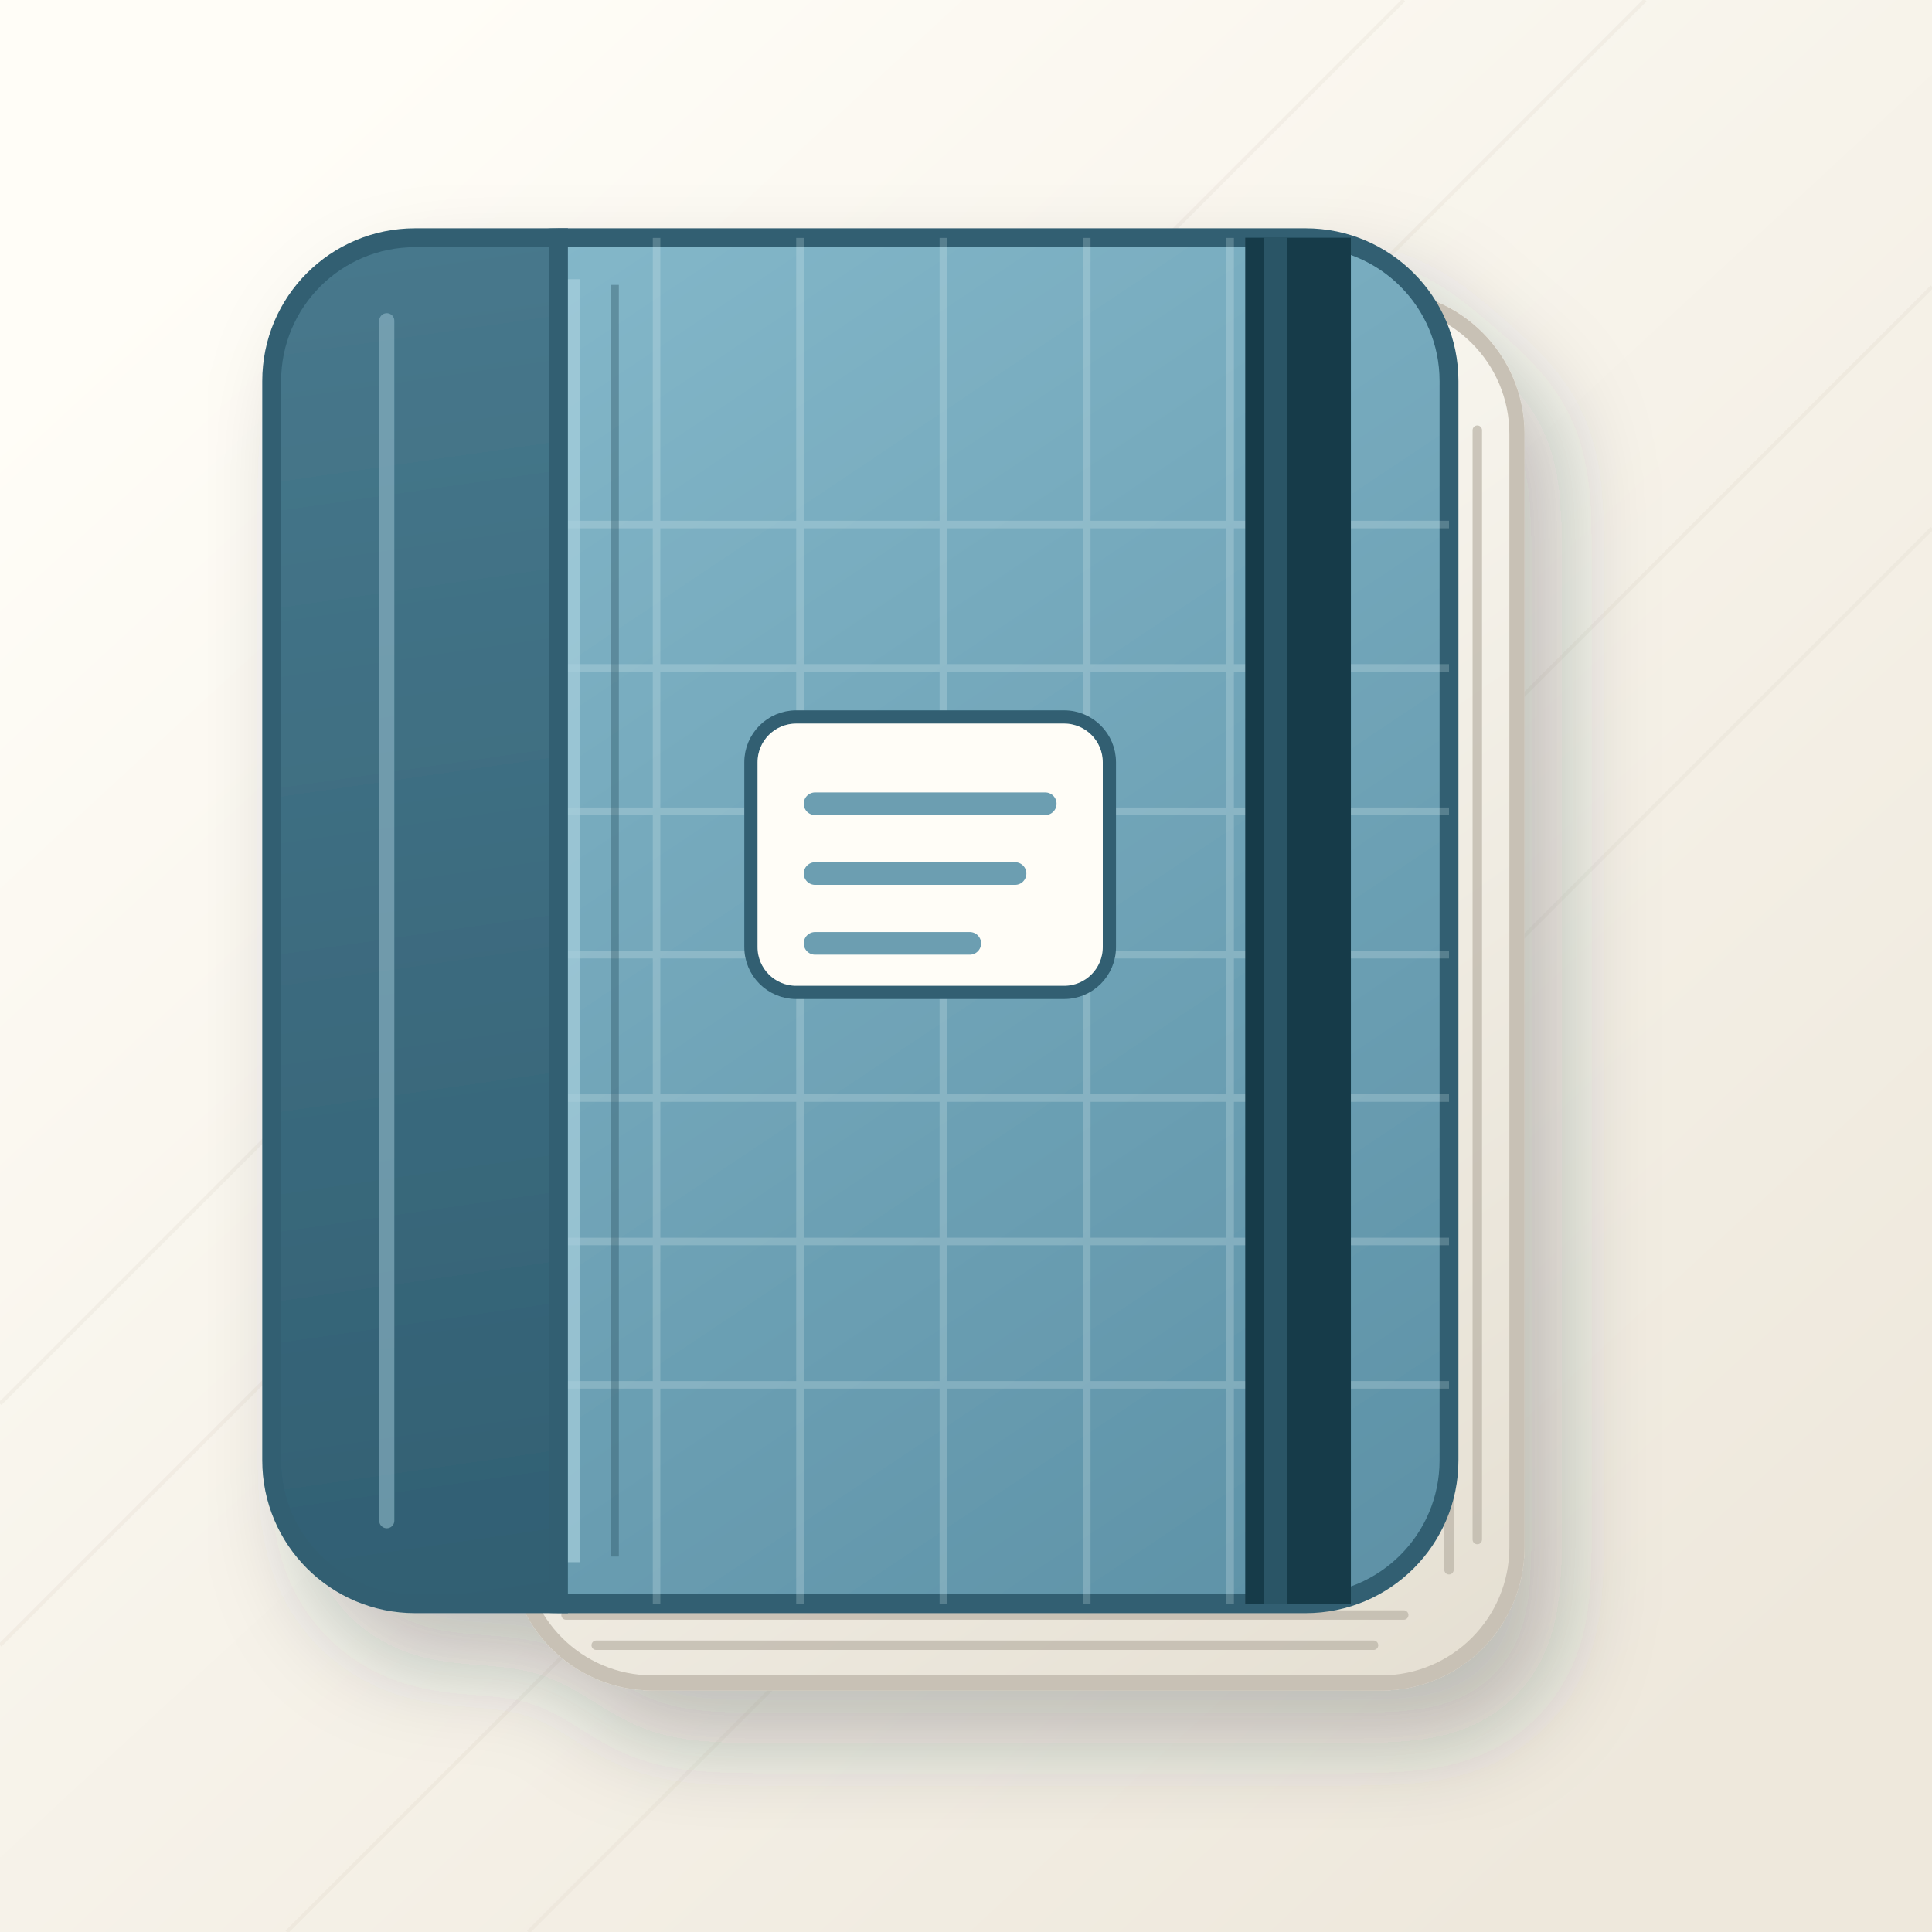
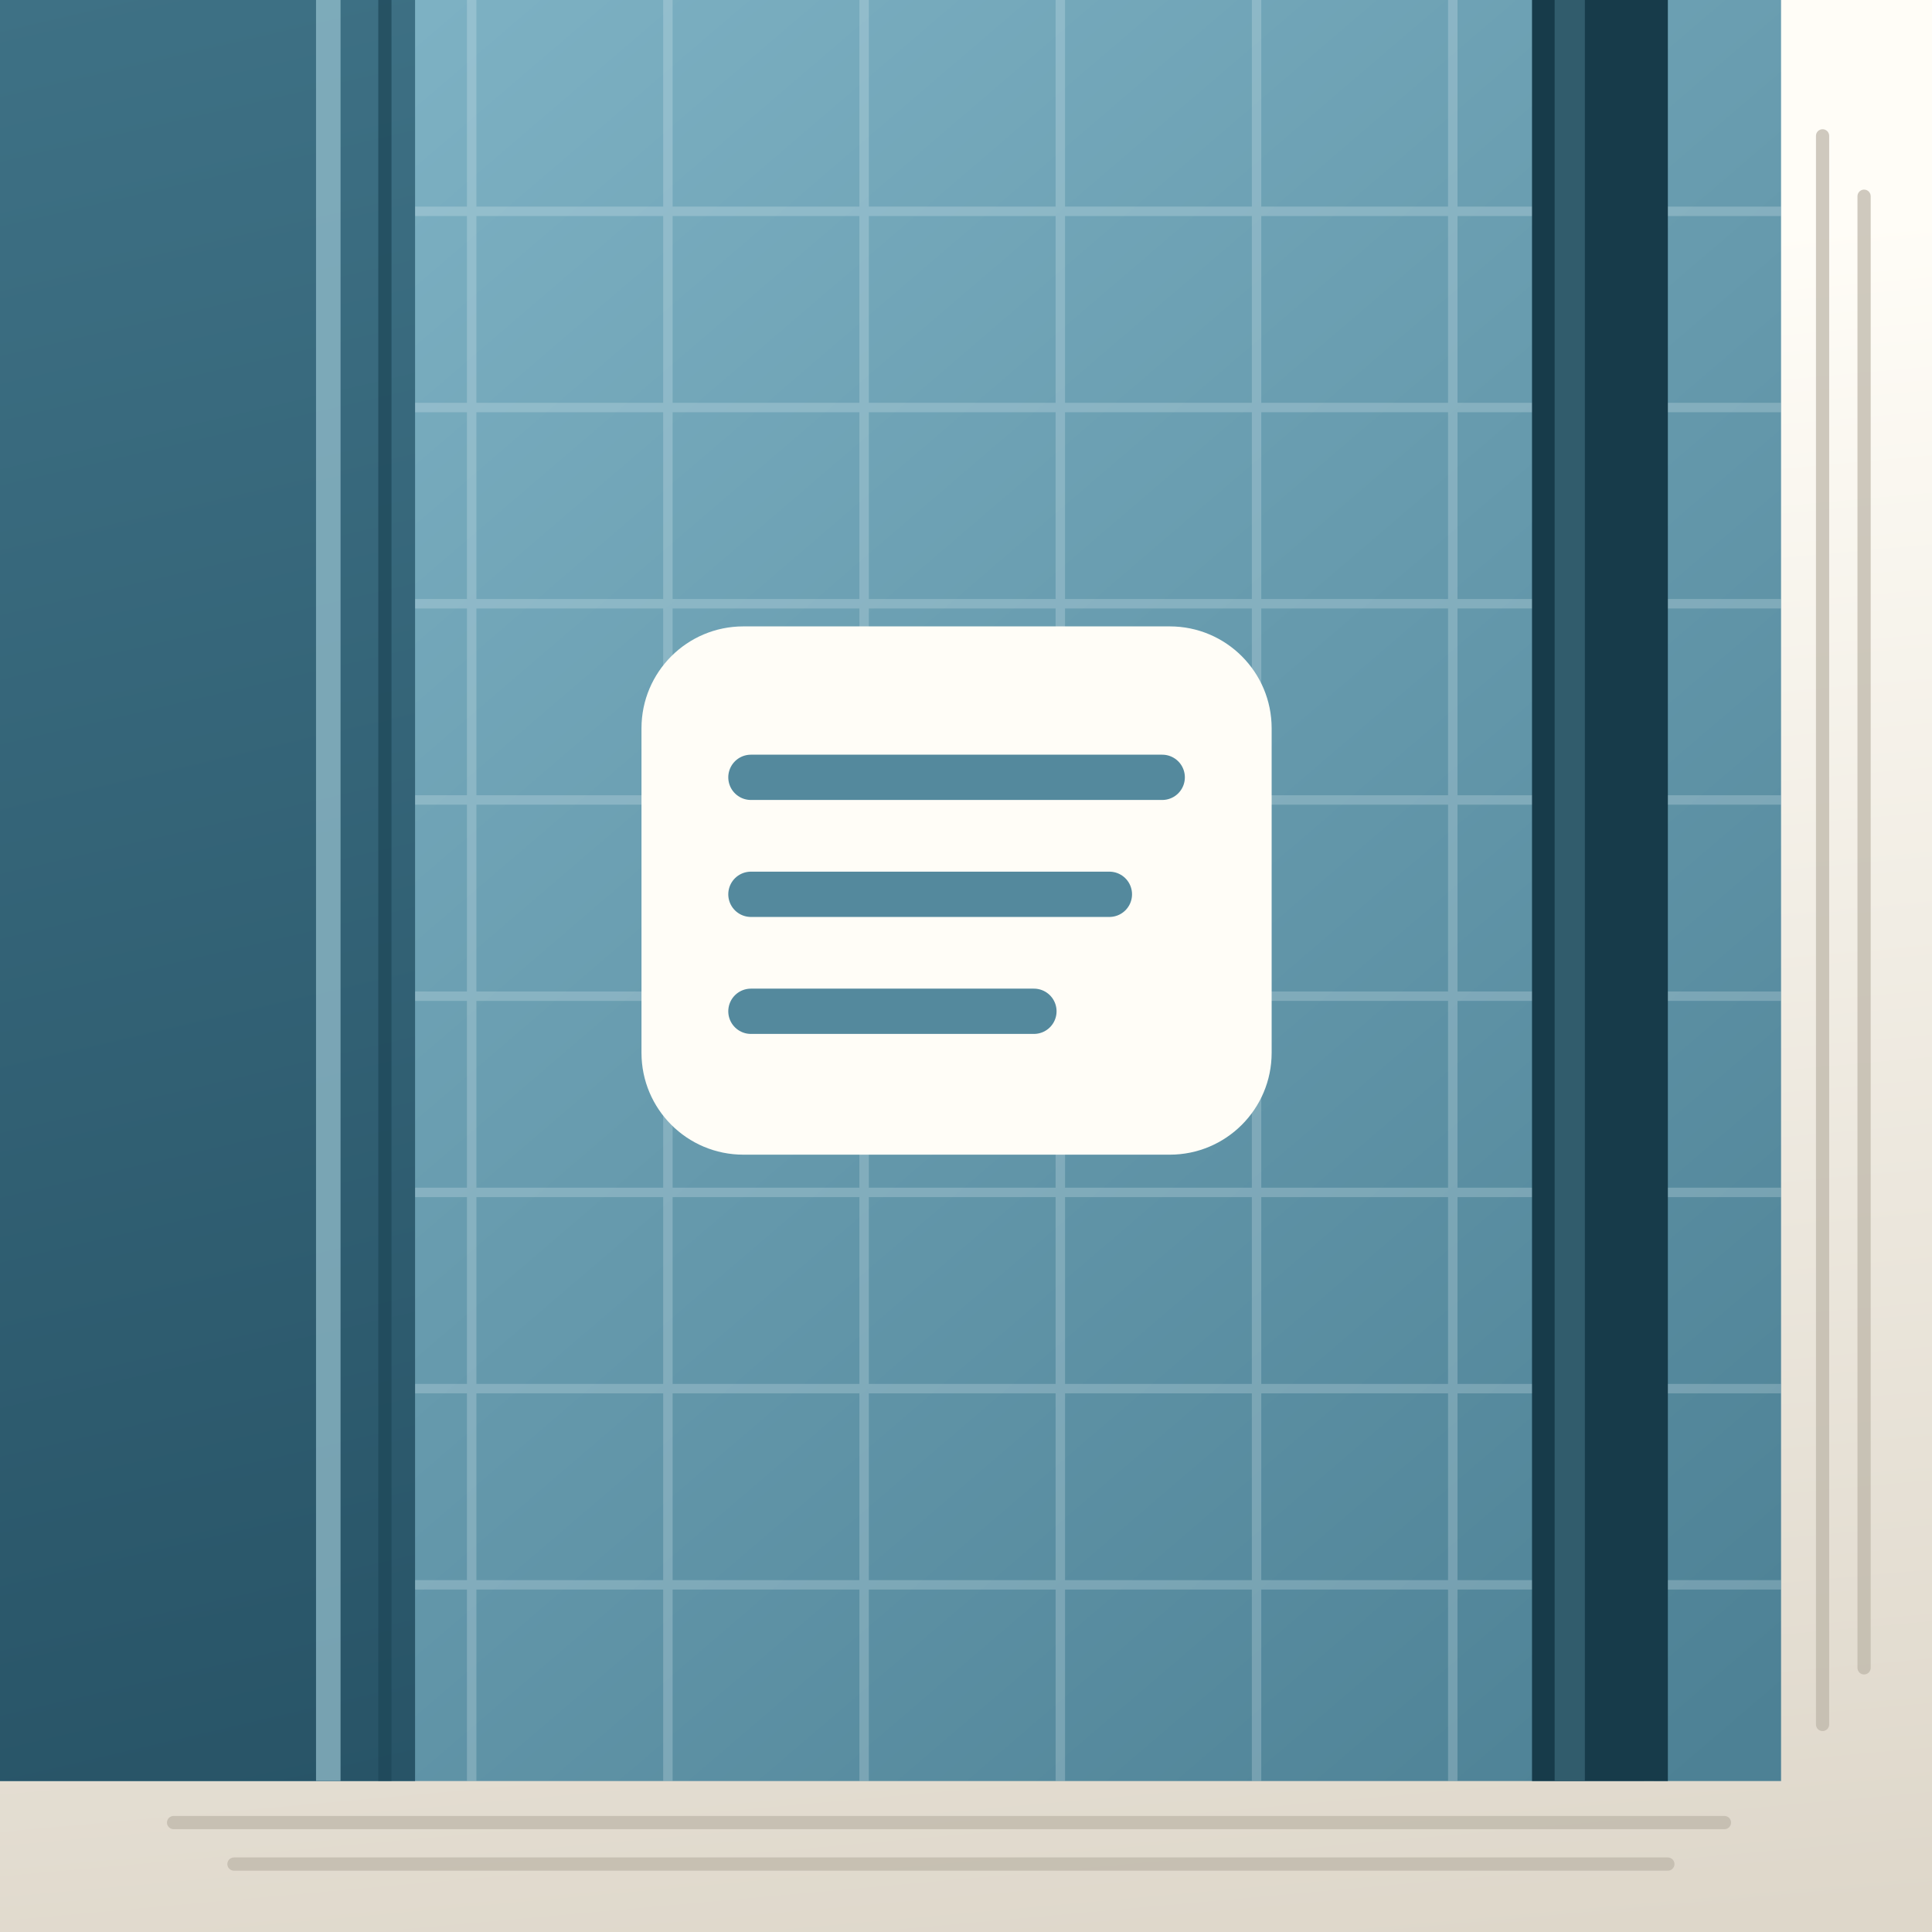
<svg xmlns="http://www.w3.org/2000/svg" width="1024" height="1024" viewBox="0 0 1024 1024" role="img" aria-labelledby="title description">
  <defs>
-     <linearGradient id="backgroundFill" x1="128" y1="96" x2="896" y2="928" gradientUnits="userSpaceOnUse">
+     <linearGradient id="coverFill" x1="120" y1="32" x2="900" y2="944" gradientUnits="userSpaceOnUse">
+       <stop offset="0" stop-color="#7fb3c5" />
+       <stop offset="1" stop-color="#4d8195" />
+     </linearGradient>
+     <linearGradient id="spineFill" x1="0" y1="0" x2="220" y2="944" gradientUnits="userSpaceOnUse">
+       <stop offset="0" stop-color="#3e7185" />
+       <stop offset="1" stop-color="#285467" />
+     </linearGradient>
+     <linearGradient id="pageFill" x1="930" y1="120" x2="1010" y2="1010" gradientUnits="userSpaceOnUse">
      <stop offset="0" stop-color="#fffdf7" />
-       <stop offset="1" stop-color="#eee8dc" />
+       <stop offset="1" stop-color="#ded7ca" />
    </linearGradient>
-     <linearGradient id="coverFill" x1="252" y1="128" x2="738" y2="854" gradientUnits="userSpaceOnUse">
-       <stop offset="0" stop-color="#84b8ca" />
-       <stop offset="1" stop-color="#5d91a6" />
-     </linearGradient>
-     <linearGradient id="spineFill" x1="220" y1="128" x2="324" y2="848" gradientUnits="userSpaceOnUse">
-       <stop offset="0" stop-color="#47788c" />
-       <stop offset="1" stop-color="#315f72" />
-     </linearGradient>
-     <linearGradient id="pageBlock" x1="300" y1="162" x2="804" y2="891" gradientUnits="userSpaceOnUse">
-       <stop offset="0" stop-color="#fffef9" />
-       <stop offset="1" stop-color="#e5dfd2" />
-     </linearGradient>
-     <filter id="bookShadow" x="90" y="70" width="850" height="900" filterUnits="userSpaceOnUse" color-interpolation-filters="sRGB">
-       <feDropShadow dx="20" dy="28" stdDeviation="24" flood-color="#263238" flood-opacity="0.25" />
-     </filter>
    <clipPath id="coverClip">
-       <rect x="220" y="126" width="548" height="724" rx="76" />
+       <path d="M0 0H944V944H0Z" />
    </clipPath>
  </defs>
-   <g id="background">
-     <rect width="1024" height="1024" fill="url(#backgroundFill)" />
-     <path d="M0 744L744 0M0 872L872 0M152 1024L1024 152M280 1024L1024 280" stroke="#d9d2c5" stroke-width="2" opacity="0.22" />
+   <g id="pageBlock">
+     <rect width="1024" height="1024" fill="url(#pageFill)" />
+     <path d="M966 72V914M988 104V884M92 966H914M124 988H884" fill="none" stroke="#bdb5a8" stroke-width="7" stroke-linecap="round" opacity="0.72" />
  </g>
-   <g id="notebook" filter="url(#bookShadow)">
-     <g id="pages">
-       <rect x="274" y="158" width="530" height="734" rx="72" fill="url(#pageBlock)" stroke="#c8c1b5" stroke-width="8" />
-       <path d="M768 212V832M783 228V816M300 856H744M316 872H728" fill="none" stroke="#bbb4a8" stroke-width="5" stroke-linecap="round" opacity="0.72" />
+   <g id="cover" clip-path="url(#coverClip)">
+     <rect width="944" height="944" fill="url(#coverFill)" />
+     <g id="grid" fill="none" stroke="#e7f3f5" stroke-width="5" opacity="0.24">
+       <path d="M250 0V944M354 0V944M458 0V944M562 0V944M666 0V944M770 0V944M874 0V944" />
+       <path d="M0 112H944M0 216H944M0 320H944M0 424H944M0 528H944M0 632H944M0 736H944M0 840H944" />
    </g>
-     <g id="cover">
-       <rect x="220" y="126" width="548" height="724" rx="76" fill="url(#coverFill)" stroke="#315f72" stroke-width="10" />
-       <g id="coverGrid" clip-path="url(#coverClip)" fill="none" stroke="#e9f4f6" stroke-width="4" opacity="0.22">
-         <path d="M348 126V850M424 126V850M500 126V850M576 126V850M652 126V850" />
-         <path d="M220 278H768M220 354H768M220 430H768M220 506H768M220 582H768M220 658H768M220 734H768" />
-       </g>
-       <path d="M304 148V828" fill="none" stroke="#a9d0dd" stroke-width="7" opacity="0.68" />
-       <path d="M326 151V825" fill="none" stroke="#274e5e" stroke-width="4" opacity="0.38" />
-     </g>
-     <g id="spine">
-       <path d="M296 126H220C178 126 144 160 144 202V774C144 816 178 850 220 850H296Z" fill="url(#spineFill)" stroke="#315f72" stroke-width="10" />
-       <path d="M205 170V806" fill="none" stroke="#8eb7c7" stroke-width="8" stroke-linecap="round" opacity="0.62" />
-     </g>
-     <g id="elasticBand">
-       <path d="M660 126H716V850H660Z" fill="#173b4a" />
-       <path d="M670 126H682V850H670Z" fill="#315e70" opacity="0.72" />
-     </g>
-     <g id="coverLabel">
-       <rect x="398" y="380" width="190" height="146" rx="24" fill="#fffdf7" stroke="#315f72" stroke-width="7" />
-       <path d="M432 426H554M432 463H538M432 500H514" fill="none" stroke="#6c9eb1" stroke-width="12" stroke-linecap="round" />
-     </g>
+     <path d="M0 0H220V944H0Z" fill="url(#spineFill)" />
+     <path d="M174 0V944" fill="none" stroke="#9bc6d3" stroke-width="13" opacity="0.68" />
+     <path d="M204 0V944" fill="none" stroke="#1d4658" stroke-width="7" opacity="0.72" />
+     <path d="M812 0H884V944H812Z" fill="#173b4a" />
+     <path d="M824 0H840V944H824Z" fill="#3c6979" opacity="0.72" />
+   </g>
+   <g id="label">
+     <rect x="340" y="332" width="334" height="280" rx="54" fill="#fffdf7" />
+     <path d="M398 412H616M398 474H588M398 536H548" fill="none" stroke="#54899d" stroke-width="24" stroke-linecap="round" />
  </g>
</svg>
